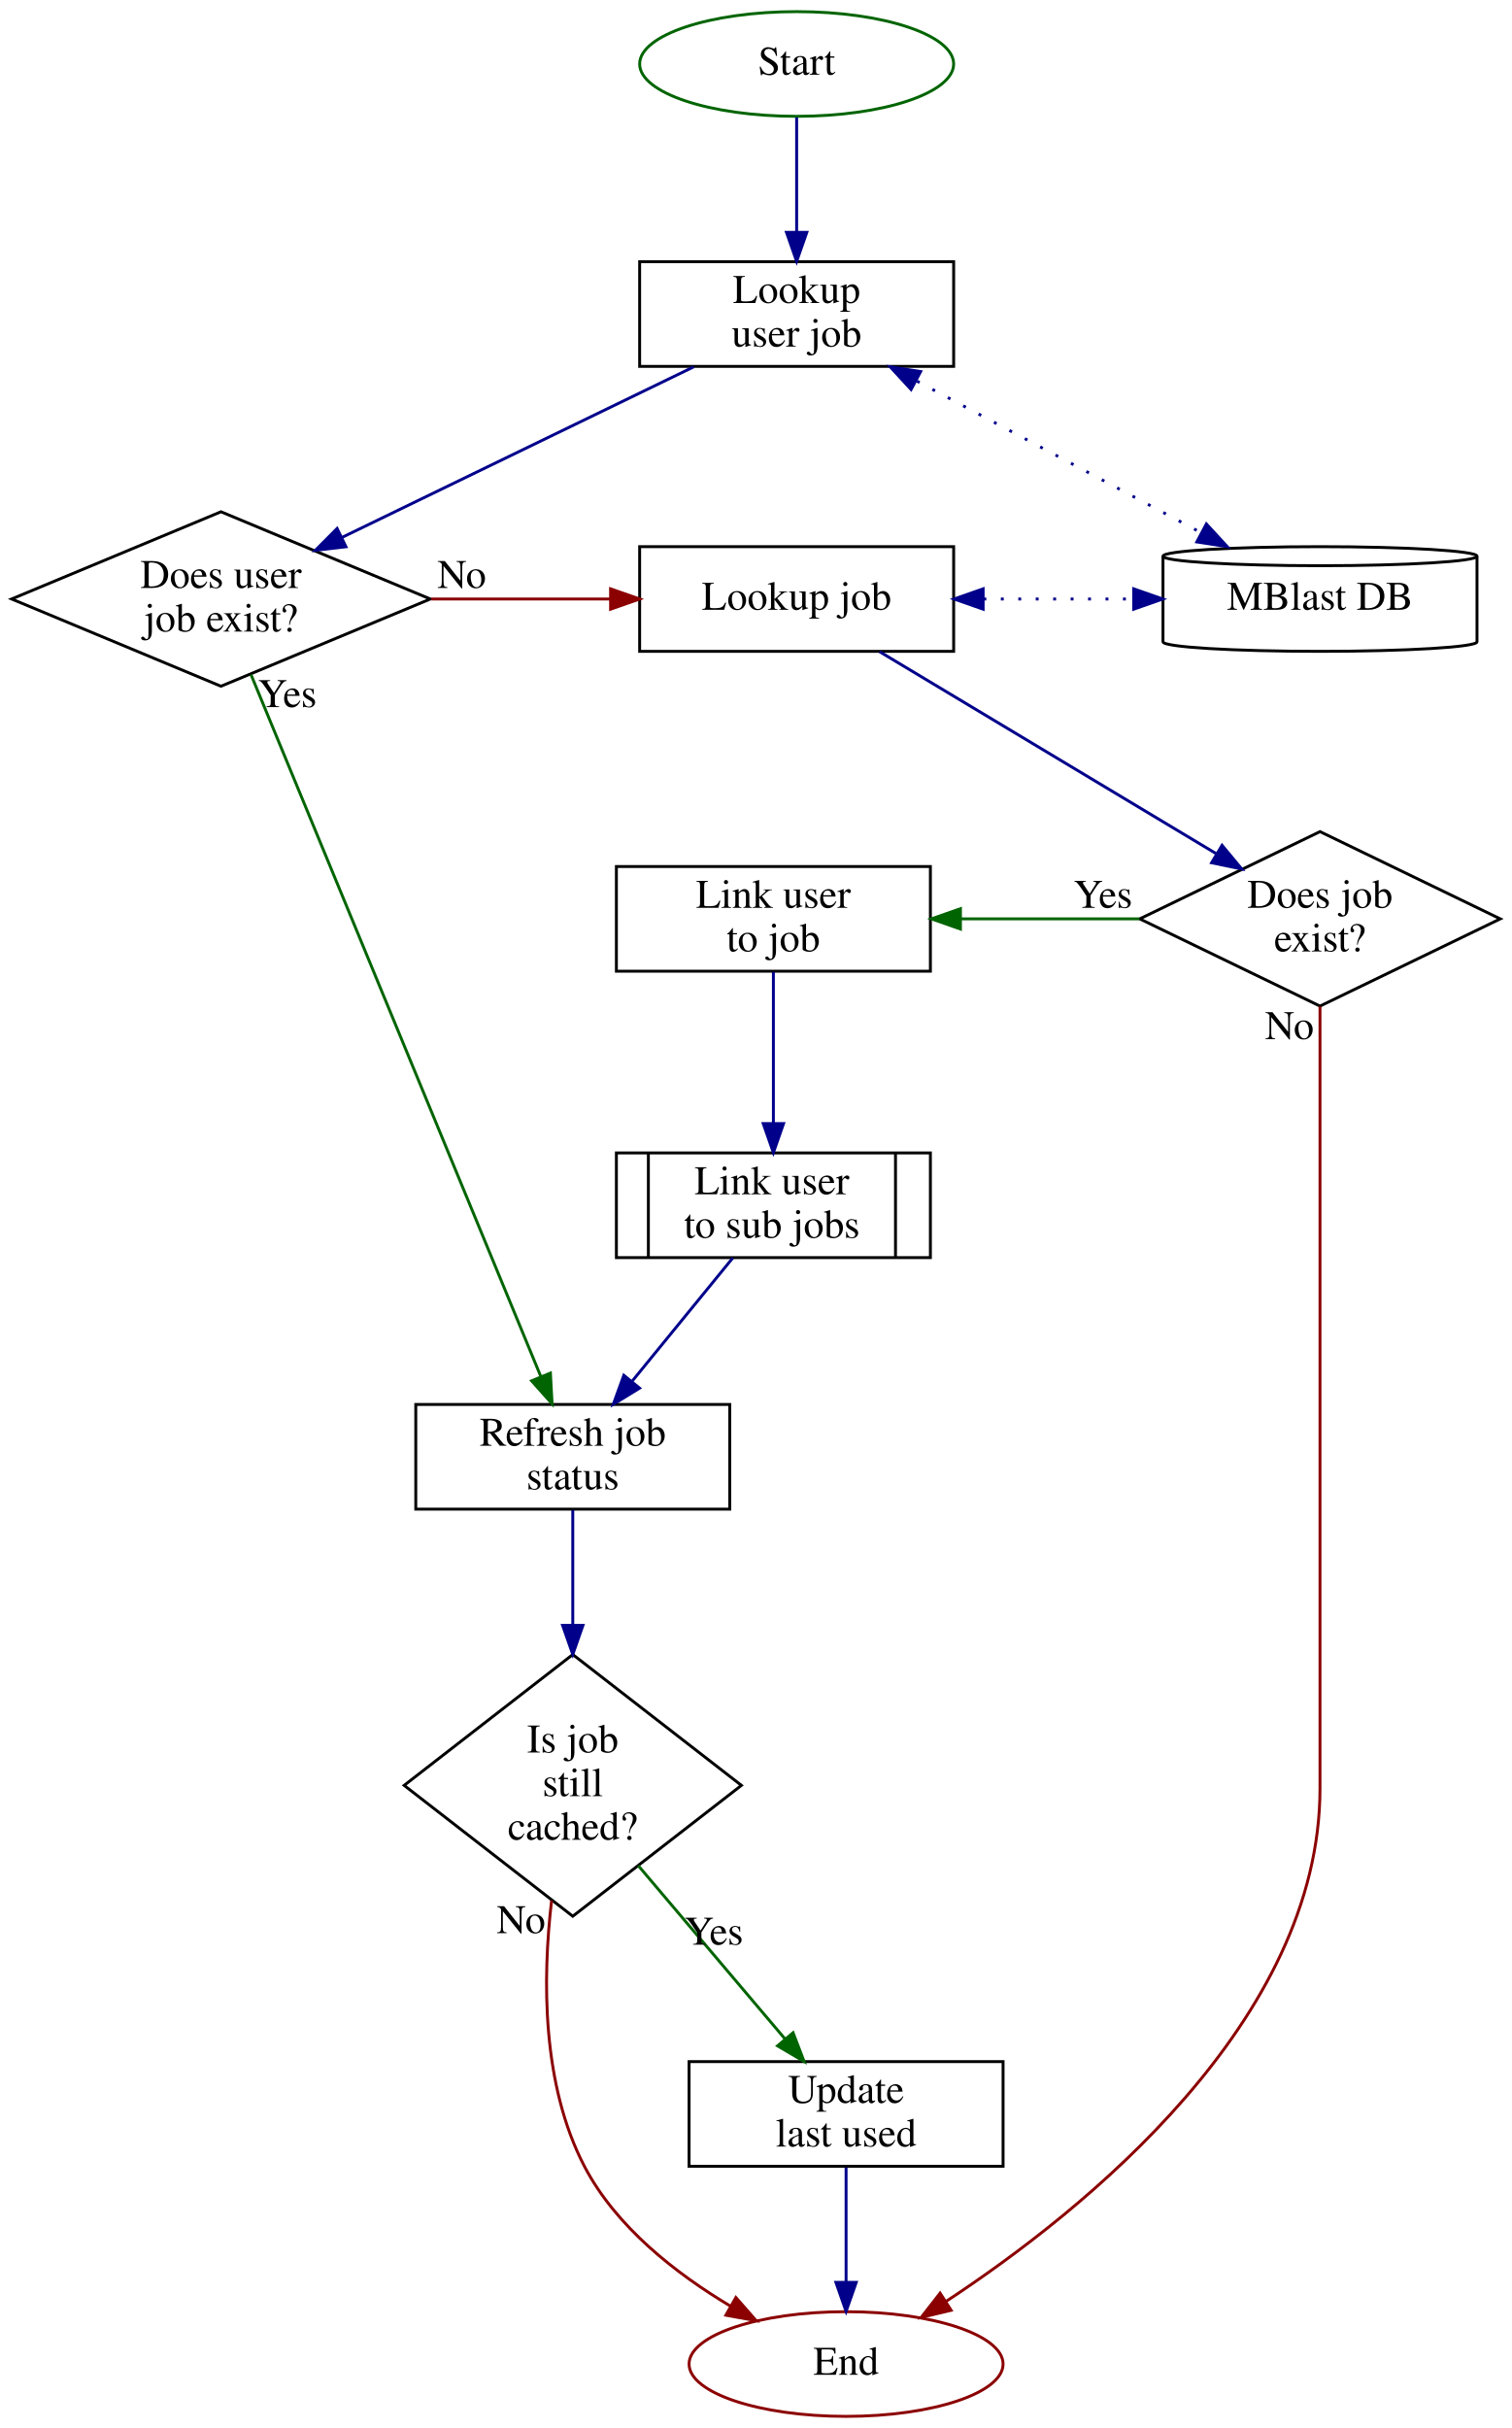
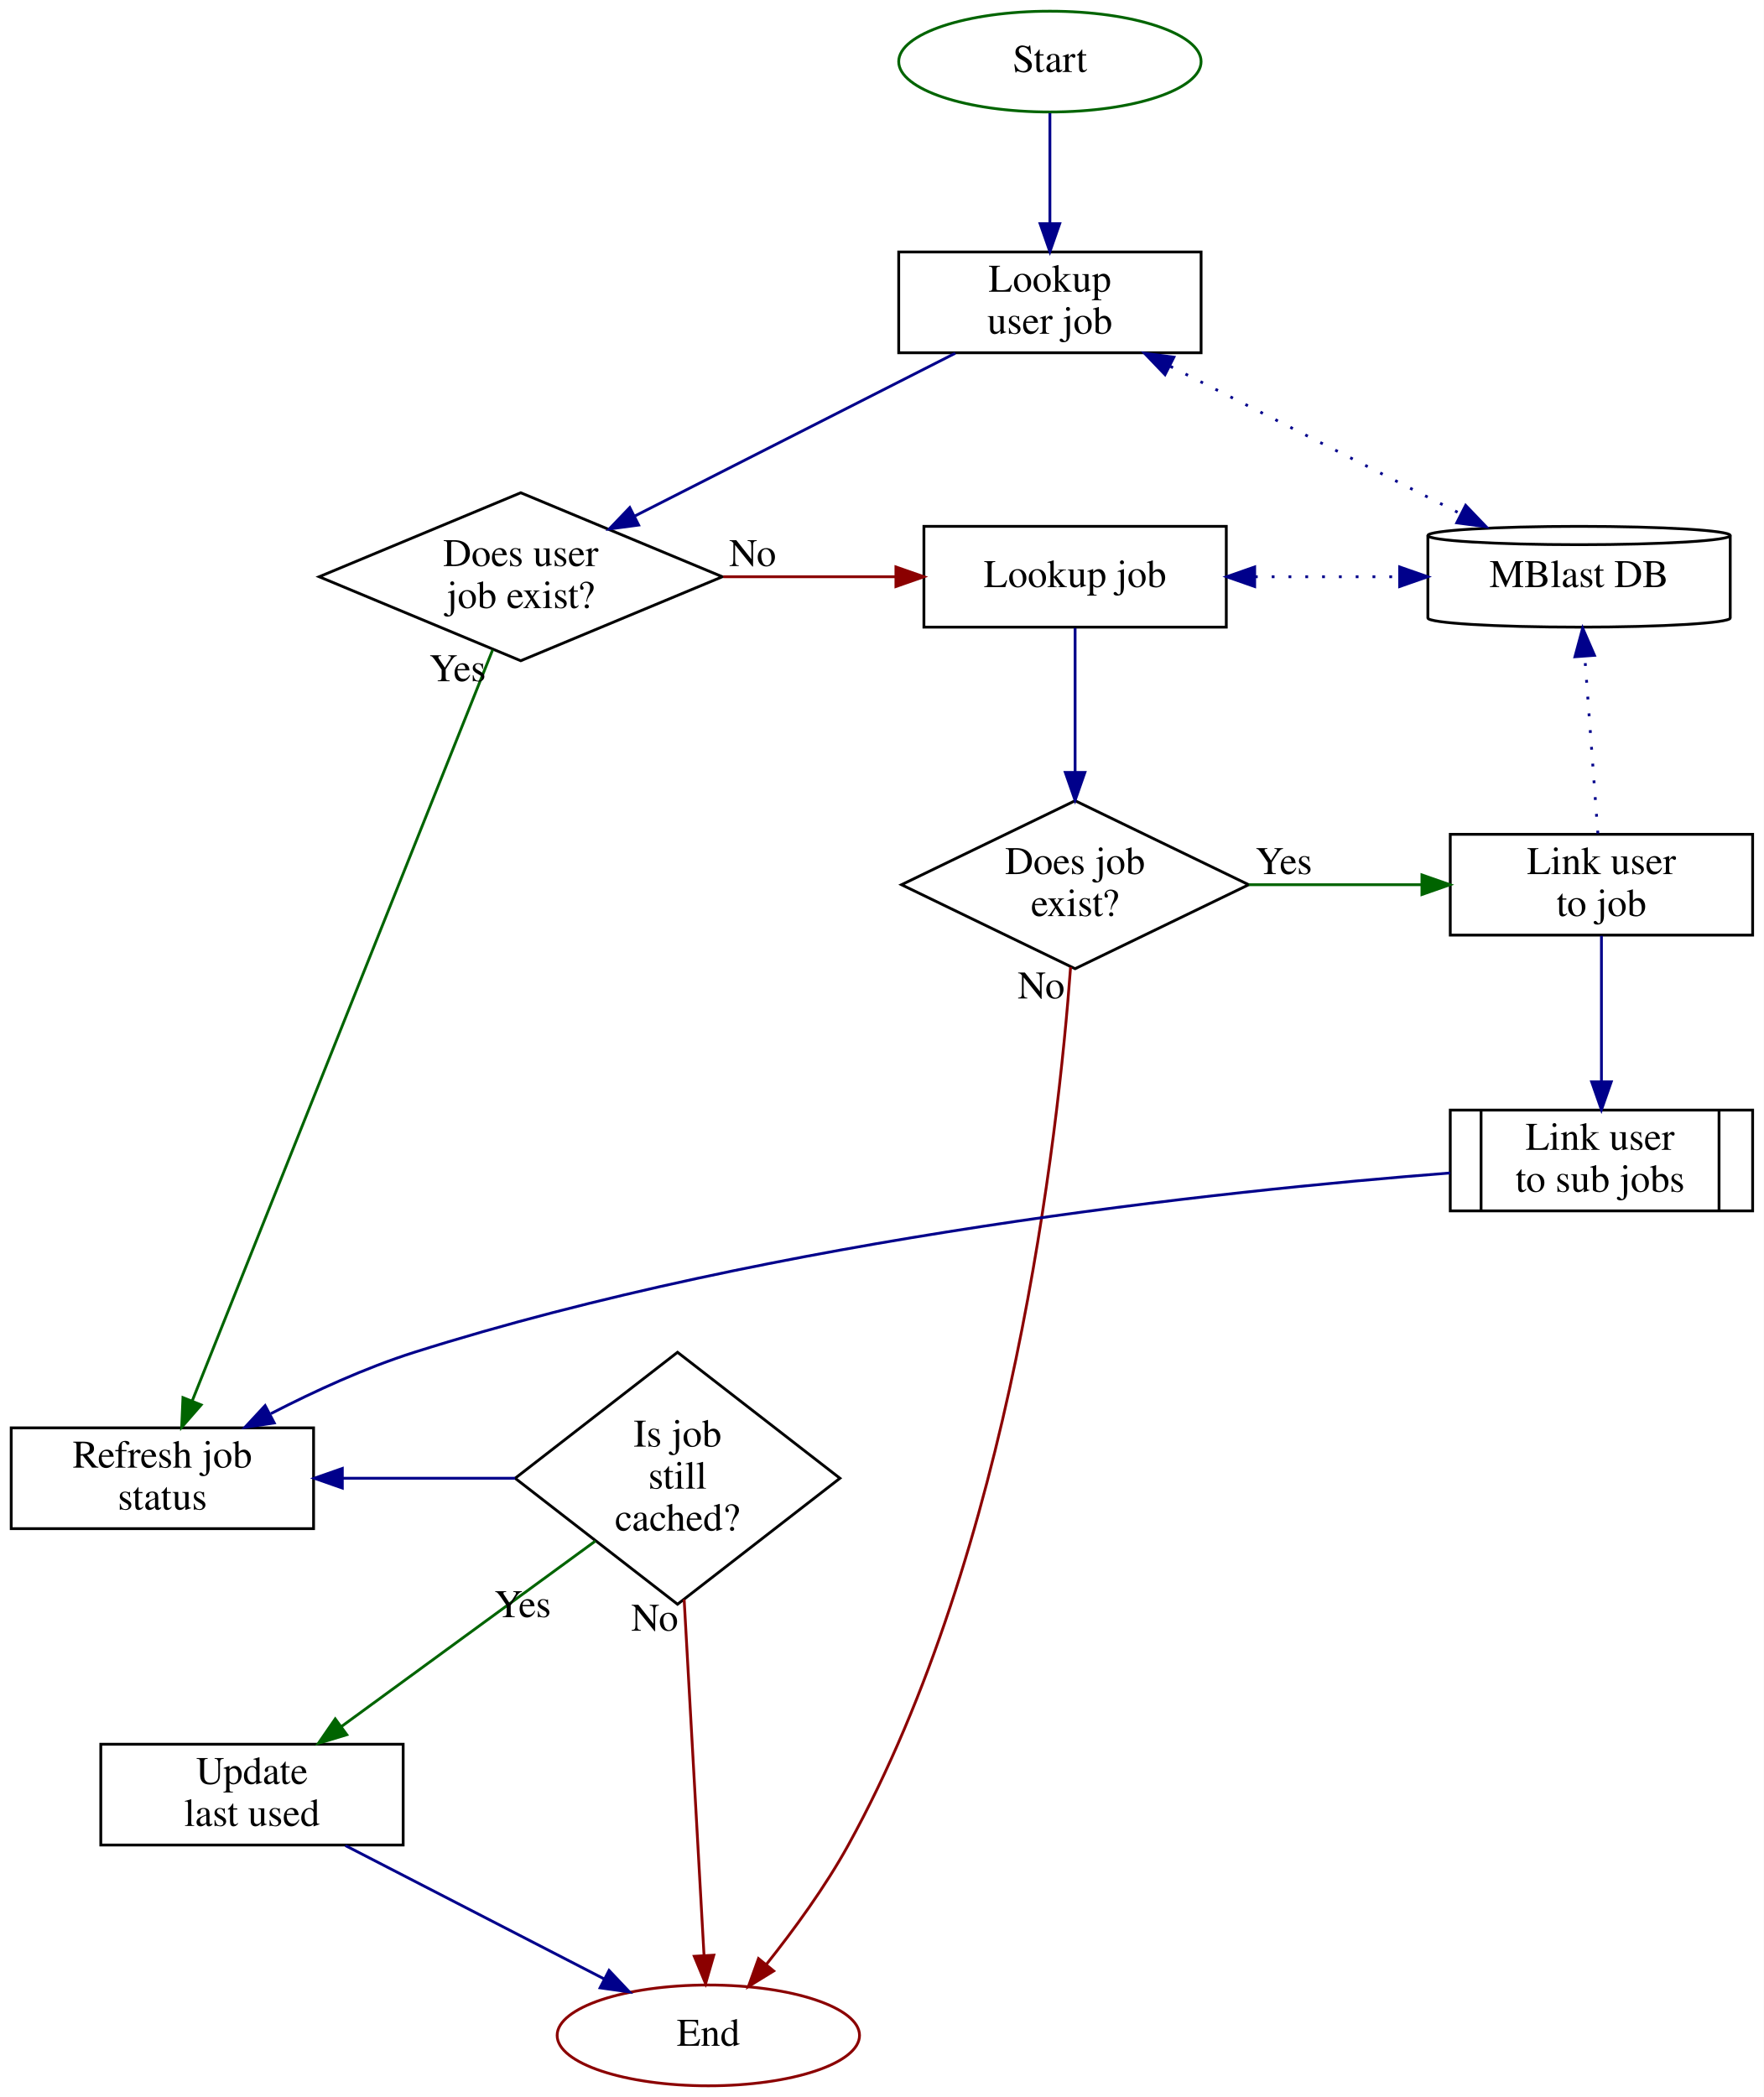
- <svg xmlns="http://www.w3.org/2000/svg" width="520pt" height="835pt" viewBox="0.00 0.00 520.00 835.00">
-   <g id="graph0" class="graph" transform="scale(1 1) rotate(0) translate(4 831)">
-     <polygon fill="white" stroke="transparent" points="-4,4 -4,-831 516,-831 516,4 -4,4" />
+ <svg xmlns="http://www.w3.org/2000/svg" width="630pt" height="749pt" viewBox="0.00 0.00 630.00 749.00">
+   <g id="graph0" class="graph" transform="scale(1 1) rotate(0) translate(4 745)">
+     <polygon fill="white" stroke="transparent" points="-4,4 -4,-745 626,-745 626,4 -4,4" />
    <g id="node1" class="node">
-       <ellipse fill="none" stroke="darkgreen" cx="270" cy="-809" rx="54" ry="18" />
-       <text text-anchor="middle" x="270" y="-805.3" font-family="Times,serif" font-size="14.00">Start</text>
+       <ellipse fill="none" stroke="darkgreen" cx="371" cy="-723" rx="54" ry="18" />
+       <text text-anchor="middle" x="371" y="-719.3" font-family="Times,serif" font-size="14.00">Start</text>
    </g>
    <g id="node2" class="node">
-       <polygon fill="none" stroke="black" points="324,-741 216,-741 216,-705 324,-705 324,-741" />
-       <text text-anchor="middle" x="270" y="-726.8" font-family="Times,serif" font-size="14.00">Lookup</text>
-       <text text-anchor="middle" x="270" y="-711.8" font-family="Times,serif" font-size="14.00">user job</text>
+       <polygon fill="none" stroke="black" points="425,-655 317,-655 317,-619 425,-619 425,-655" />
+       <text text-anchor="middle" x="371" y="-640.8" font-family="Times,serif" font-size="14.00">Lookup</text>
+       <text text-anchor="middle" x="371" y="-625.8" font-family="Times,serif" font-size="14.00">user job</text>
    </g>
    <g id="edge1" class="edge">
-       <path fill="none" stroke="darkblue" d="M270,-790.6C270,-779.26 270,-764.23 270,-751.32" />
-       <polygon fill="darkblue" stroke="darkblue" points="273.5,-751.1 270,-741.1 266.5,-751.1 273.5,-751.1" />
+       <path fill="none" stroke="darkblue" d="M371,-704.6C371,-693.26 371,-678.23 371,-665.32" />
+       <polygon fill="darkblue" stroke="darkblue" points="374.5,-665.1 371,-655.1 367.5,-665.1 374.5,-665.1" />
+     </g>
+     <g id="node4" class="node">
+       <path fill="none" stroke="black" d="M614,-553.73C614,-555.53 589.8,-557 560,-557 530.2,-557 506,-555.53 506,-553.73 506,-553.73 506,-524.27 506,-524.27 506,-522.47 530.2,-521 560,-521 589.8,-521 614,-522.47 614,-524.27 614,-524.27 614,-553.73 614,-553.73" />
+       <path fill="none" stroke="black" d="M614,-553.73C614,-551.92 589.8,-550.45 560,-550.45 530.2,-550.45 506,-551.92 506,-553.73" />
+       <text text-anchor="middle" x="560" y="-535.3" font-family="Times,serif" font-size="14.00">MBlast DB</text>
+     </g>
+     <g id="edge3" class="edge">
+       <path fill="none" stroke="darkblue" stroke-dasharray="1,5" d="M414.08,-614.12C445.1,-598.36 486.75,-577.21 517.61,-561.53" />
+       <polygon fill="darkblue" stroke="darkblue" points="412.12,-611.19 404.79,-618.84 415.29,-617.43 412.12,-611.19" />
+       <polygon fill="darkblue" stroke="darkblue" points="519.49,-564.5 526.82,-556.85 516.32,-558.26 519.49,-564.5" />
+     </g>
+     <g id="node5" class="node">
+       <polygon fill="none" stroke="black" points="182,-569 110,-539 182,-509 254,-539 182,-569" />
+       <text text-anchor="middle" x="182" y="-542.8" font-family="Times,serif" font-size="14.00">Does user</text>
+       <text text-anchor="middle" x="182" y="-527.8" font-family="Times,serif" font-size="14.00">job exist?</text>
+     </g>
+     <g id="edge2" class="edge">
+       <path fill="none" stroke="darkblue" d="M337.21,-618.84C305.18,-602.57 257.02,-578.11 222.85,-560.75" />
+       <polygon fill="darkblue" stroke="darkblue" points="224.11,-557.46 213.61,-556.06 220.94,-563.71 224.11,-557.46" />
    </g>
    <g id="node3" class="node">
-       <polygon fill="none" stroke="black" points="324,-643 216,-643 216,-607 324,-607 324,-643" />
-       <text text-anchor="middle" x="270" y="-621.3" font-family="Times,serif" font-size="14.00">Lookup job</text>
-     </g>
-     <g id="node4" class="node">
-       <path fill="none" stroke="black" d="M504,-639.73C504,-641.53 479.8,-643 450,-643 420.2,-643 396,-641.53 396,-639.73 396,-639.73 396,-610.27 396,-610.27 396,-608.47 420.2,-607 450,-607 479.8,-607 504,-608.47 504,-610.27 504,-610.27 504,-639.73 504,-639.73" />
-       <path fill="none" stroke="black" d="M504,-639.73C504,-637.92 479.8,-636.45 450,-636.45 420.2,-636.45 396,-637.92 396,-639.73" />
-       <text text-anchor="middle" x="450" y="-621.3" font-family="Times,serif" font-size="14.00">MBlast DB</text>
-     </g>
-     <g id="edge3" class="edge">
-       <path fill="none" stroke="darkblue" stroke-dasharray="1,5" d="M311.41,-699.91C340.7,-684.29 379.79,-663.44 408.99,-647.87" />
-       <polygon fill="darkblue" stroke="darkblue" points="309.36,-697.04 302.18,-704.84 312.65,-703.22 309.36,-697.04" />
-       <polygon fill="darkblue" stroke="darkblue" points="410.92,-650.81 418.1,-643.01 407.63,-644.63 410.92,-650.81" />
-     </g>
-     <g id="node5" class="node">
-       <polygon fill="none" stroke="black" points="72,-655 0,-625 72,-595 144,-625 72,-655" />
-       <text text-anchor="middle" x="72" y="-628.8" font-family="Times,serif" font-size="14.00">Does user</text>
-       <text text-anchor="middle" x="72" y="-613.8" font-family="Times,serif" font-size="14.00">job exist?</text>
-     </g>
-     <g id="edge2" class="edge">
-       <path fill="none" stroke="darkblue" d="M234.6,-704.84C200.7,-688.4 149.55,-663.6 113.69,-646.21" />
-       <polygon fill="darkblue" stroke="darkblue" points="114.99,-642.96 104.47,-641.74 111.94,-649.25 114.99,-642.96" />
+       <polygon fill="none" stroke="black" points="434,-557 326,-557 326,-521 434,-521 434,-557" />
+       <text text-anchor="middle" x="380" y="-535.3" font-family="Times,serif" font-size="14.00">Lookup job</text>
    </g>
    <g id="edge6" class="edge">
-       <path fill="none" stroke="darkblue" stroke-dasharray="1,5" d="M334.23,-625C351.42,-625 368.61,-625 385.8,-625" />
-       <polygon fill="darkblue" stroke="darkblue" points="334.14,-621.5 324.14,-625 334.14,-628.5 334.14,-621.5" />
-       <polygon fill="darkblue" stroke="darkblue" points="385.92,-628.5 395.92,-625 385.92,-621.5 385.92,-628.5" />
+       <path fill="none" stroke="darkblue" stroke-dasharray="1,5" d="M444.23,-539C461.42,-539 478.61,-539 495.8,-539" />
+       <polygon fill="darkblue" stroke="darkblue" points="444.14,-535.5 434.14,-539 444.14,-542.5 444.14,-535.5" />
+       <polygon fill="darkblue" stroke="darkblue" points="495.92,-542.5 505.92,-539 495.92,-535.5 495.92,-542.5" />
    </g>
    <g id="node6" class="node">
-       <polygon fill="none" stroke="black" points="450,-545 388,-515 450,-485 512,-515 450,-545" />
-       <text text-anchor="middle" x="450" y="-518.8" font-family="Times,serif" font-size="14.00">Does job</text>
-       <text text-anchor="middle" x="450" y="-503.8" font-family="Times,serif" font-size="14.00">exist?</text>
+       <polygon fill="none" stroke="black" points="380,-459 318,-429 380,-399 442,-429 380,-459" />
+       <text text-anchor="middle" x="380" y="-432.8" font-family="Times,serif" font-size="14.00">Does job</text>
+       <text text-anchor="middle" x="380" y="-417.8" font-family="Times,serif" font-size="14.00">exist?</text>
    </g>
    <g id="edge7" class="edge">
-       <path fill="none" stroke="darkblue" d="M298.52,-606.89C329.92,-588.05 380.43,-557.74 414.4,-537.36" />
-       <polygon fill="darkblue" stroke="darkblue" points="416.31,-540.3 423.08,-532.15 412.71,-534.29 416.31,-540.3" />
+       <path fill="none" stroke="darkblue" d="M380,-520.65C380,-506.79 380,-486.84 380,-469.18" />
+       <polygon fill="darkblue" stroke="darkblue" points="383.5,-469.11 380,-459.11 376.5,-469.11 383.5,-469.11" />
+     </g>
+     <g id="edge5" class="edge">
+       <path fill="none" stroke="darkred" d="M254.32,-539C274.85,-539 295.38,-539 315.92,-539" />
+       <polygon fill="darkred" stroke="darkred" points="316,-542.5 326,-539 316,-535.5 316,-542.5" />
+       <text text-anchor="middle" x="264.82" y="-542.8" font-family="Times,serif" font-size="14.00">No</text>
+     </g>
+     <g id="node7" class="node">
+       <polygon fill="none" stroke="black" points="108,-235 0,-235 0,-199 108,-199 108,-235" />
+       <text text-anchor="middle" x="54" y="-220.8" font-family="Times,serif" font-size="14.00">Refresh job</text>
+       <text text-anchor="middle" x="54" y="-205.8" font-family="Times,serif" font-size="14.00">status</text>
+     </g>
+     <g id="edge4" class="edge">
+       <path fill="none" stroke="darkgreen" d="M171.96,-512.89C148.23,-453.57 88.89,-305.22 64.61,-244.52" />
+       <polygon fill="darkgreen" stroke="darkgreen" points="67.85,-243.21 60.89,-235.23 61.35,-245.81 67.85,-243.21" />
+       <text text-anchor="middle" x="159.46" y="-501.69" font-family="Times,serif" font-size="14.00">Yes</text>
    </g>
    <g id="node8" class="node">
-       <polygon fill="none" stroke="black" points="316,-533 208,-533 208,-497 316,-497 316,-533" />
-       <text text-anchor="middle" x="262" y="-518.8" font-family="Times,serif" font-size="14.00">Link user</text>
-       <text text-anchor="middle" x="262" y="-503.8" font-family="Times,serif" font-size="14.00">to job</text>
+       <polygon fill="none" stroke="black" points="622,-447 514,-447 514,-411 622,-411 622,-447" />
+       <text text-anchor="middle" x="568" y="-432.8" font-family="Times,serif" font-size="14.00">Link user</text>
+       <text text-anchor="middle" x="568" y="-417.8" font-family="Times,serif" font-size="14.00">to job</text>
    </g>
-     <g id="edge5" class="edge">
-       <path fill="none" stroke="darkred" d="M144.32,-625C164.85,-625 185.38,-625 205.92,-625" />
-       <polygon fill="darkred" stroke="darkred" points="206,-628.5 216,-625 206,-621.5 206,-628.5" />
-       <text text-anchor="middle" x="154.82" y="-628.8" font-family="Times,serif" font-size="14.00">No</text>
+     <g id="edge8" class="edge">
+       <path fill="none" stroke="darkgreen" d="M442.05,-429C462.63,-429 483.21,-429 503.78,-429" />
+       <polygon fill="darkgreen" stroke="darkgreen" points="503.88,-432.5 513.88,-429 503.88,-425.5 503.88,-432.5" />
+       <text text-anchor="middle" x="454.55" y="-432.8" font-family="Times,serif" font-size="14.00">Yes</text>
    </g>
-     <g id="node7" class="node">
-       <polygon fill="none" stroke="black" points="247,-348 139,-348 139,-312 247,-312 247,-348" />
-       <text text-anchor="middle" x="193" y="-333.8" font-family="Times,serif" font-size="14.00">Refresh job</text>
-       <text text-anchor="middle" x="193" y="-318.8" font-family="Times,serif" font-size="14.00">status</text>
+     <g id="node12" class="node">
+       <ellipse fill="none" stroke="darkred" cx="249" cy="-18" rx="54" ry="18" />
+       <text text-anchor="middle" x="249" y="-14.3" font-family="Times,serif" font-size="14.00">End</text>
    </g>
-     <g id="edge4" class="edge">
-       <path fill="none" stroke="darkgreen" d="M82.32,-599.02C104.96,-544.19 158.84,-413.72 182.05,-357.51" />
-       <polygon fill="darkgreen" stroke="darkgreen" points="185.31,-358.8 185.89,-348.22 178.84,-356.13 185.31,-358.8" />
-       <text text-anchor="middle" x="94.82" y="-587.82" font-family="Times,serif" font-size="14.00">Yes</text>
+     <g id="edge9" class="edge">
+       <path fill="none" stroke="darkred" d="M378.39,-399.58C373.88,-338.53 357.32,-191.81 299,-86 290.75,-71.02 279.5,-55.64 269.76,-43.4" />
+       <polygon fill="darkred" stroke="darkred" points="272.34,-41.02 263.32,-35.47 266.91,-45.44 272.34,-41.02" />
+       <text text-anchor="middle" x="367.89" y="-388.38" font-family="Times,serif" font-size="14.00">No</text>
+     </g>
+     <g id="node11" class="node">
+       <polygon fill="none" stroke="black" points="140,-122 32,-122 32,-86 140,-86 140,-122" />
+       <text text-anchor="middle" x="86" y="-107.8" font-family="Times,serif" font-size="14.00">Update</text>
+       <text text-anchor="middle" x="86" y="-92.8" font-family="Times,serif" font-size="14.00">last used</text>
+     </g>
+     <g id="edge11" class="edge">
+       <path fill="none" stroke="darkblue" stroke-dasharray="1,5" d="M566.72,-447.31C565.45,-464.38 563.5,-490.72 562.03,-510.63" />
+       <polygon fill="darkblue" stroke="darkblue" points="558.53,-510.42 561.29,-520.65 565.51,-510.93 558.53,-510.42" />
    </g>
    <g id="node9" class="node">
-       <polygon fill="none" stroke="black" points="208,-398.5 208,-434.5 316,-434.5 316,-398.5 208,-398.5" />
-       <text text-anchor="middle" x="213.5" y="-412.8" font-family="Times,serif" font-size="14.00"> </text>
-       <polyline fill="none" stroke="black" points="219,-398.5 219,-434.5 " />
-       <text text-anchor="middle" x="261.5" y="-420.3" font-family="Times,serif" font-size="14.00">Link user</text>
-       <text text-anchor="middle" x="261.5" y="-405.3" font-family="Times,serif" font-size="14.00">to sub jobs</text>
-       <polyline fill="none" stroke="black" points="304,-398.5 304,-434.5 " />
-       <text text-anchor="middle" x="310" y="-412.8" font-family="Times,serif" font-size="14.00"> </text>
+       <polygon fill="none" stroke="black" points="514,-312.5 514,-348.5 622,-348.5 622,-312.5 514,-312.5" />
+       <text text-anchor="middle" x="519.5" y="-326.8" font-family="Times,serif" font-size="14.00"> </text>
+       <polyline fill="none" stroke="black" points="525,-312.5 525,-348.5 " />
+       <text text-anchor="middle" x="567.5" y="-334.3" font-family="Times,serif" font-size="14.00">Link user</text>
+       <text text-anchor="middle" x="567.5" y="-319.3" font-family="Times,serif" font-size="14.00">to sub jobs</text>
+       <polyline fill="none" stroke="black" points="610,-312.5 610,-348.5 " />
+       <text text-anchor="middle" x="616" y="-326.8" font-family="Times,serif" font-size="14.00"> </text>
    </g>
-     <g id="node12" class="node">
-       <ellipse fill="none" stroke="darkred" cx="287" cy="-18" rx="54" ry="18" />
-       <text text-anchor="middle" x="287" y="-14.3" font-family="Times,serif" font-size="14.00">End</text>
+     <g id="edge10" class="edge">
+       <path fill="none" stroke="darkblue" d="M568,-410.75C568,-396.34 568,-375.53 568,-358.86" />
+       <polygon fill="darkblue" stroke="darkblue" points="571.5,-358.6 568,-348.6 564.5,-358.6 571.5,-358.6" />
    </g>
-     <g id="edge9" class="edge">
-       <path fill="none" stroke="darkred" d="M450,-484.84C450,-448.73 450,-385.33 450,-331 450,-331 450,-331 450,-216 450,-135.97 369.17,-70.96 321.35,-39.51" />
-       <polygon fill="darkred" stroke="darkred" points="323.13,-36.49 312.83,-34.03 319.34,-42.38 323.13,-36.49" />
-       <text text-anchor="middle" x="439.5" y="-473.64" font-family="Times,serif" font-size="14.00">No</text>
+     <g id="edge12" class="edge">
+       <path fill="none" stroke="darkblue" d="M513.95,-326.04C432.2,-319.67 272.99,-302.79 144,-262 126.56,-256.48 108.26,-248.07 92.75,-240.08" />
+       <polygon fill="darkblue" stroke="darkblue" points="93.96,-236.76 83.48,-235.18 90.69,-242.95 93.96,-236.76" />
    </g>
    <g id="node10" class="node">
-       <polygon fill="none" stroke="black" points="193,-262 135,-217 193,-172 251,-217 193,-262" />
-       <text text-anchor="middle" x="193" y="-228.3" font-family="Times,serif" font-size="14.00">Is job</text>
-       <text text-anchor="middle" x="193" y="-213.3" font-family="Times,serif" font-size="14.00">still</text>
-       <text text-anchor="middle" x="193" y="-198.3" font-family="Times,serif" font-size="14.00">cached?</text>
-     </g>
-     <g id="edge12" class="edge">
-       <path fill="none" stroke="darkblue" d="M193,-311.66C193,-300.96 193,-286.6 193,-272.34" />
-       <polygon fill="darkblue" stroke="darkblue" points="196.5,-272.03 193,-262.03 189.5,-272.03 196.5,-272.03" />
-     </g>
-     <g id="edge8" class="edge">
-       <path fill="none" stroke="darkgreen" d="M326.4,-515C346.89,-515 367.38,-515 387.87,-515" />
-       <polygon fill="darkgreen" stroke="darkgreen" points="326.34,-511.5 316.34,-515 326.34,-518.5 326.34,-511.5" />
-       <text text-anchor="middle" x="375.37" y="-518.8" font-family="Times,serif" font-size="14.00">Yes</text>
-     </g>
-     <g id="edge10" class="edge">
-       <path fill="none" stroke="darkblue" d="M262,-496.75C262,-482.34 262,-461.53 262,-444.86" />
-       <polygon fill="darkblue" stroke="darkblue" points="265.5,-444.6 262,-434.6 258.5,-444.6 265.5,-444.6" />
-     </g>
-     <g id="edge11" class="edge">
-       <path fill="none" stroke="darkblue" d="M248.04,-398.4C238.12,-386.26 224.65,-369.76 213.52,-356.13" />
-       <polygon fill="darkblue" stroke="darkblue" points="215.98,-353.61 206.94,-348.07 210.56,-358.03 215.98,-353.61" />
-     </g>
-     <g id="node11" class="node">
-       <polygon fill="none" stroke="black" points="341,-122 233,-122 233,-86 341,-86 341,-122" />
-       <text text-anchor="middle" x="287" y="-107.8" font-family="Times,serif" font-size="14.00">Update</text>
-       <text text-anchor="middle" x="287" y="-92.8" font-family="Times,serif" font-size="14.00">last used</text>
+       <polygon fill="none" stroke="black" points="238,-262 180,-217 238,-172 296,-217 238,-262" />
+       <text text-anchor="middle" x="238" y="-228.3" font-family="Times,serif" font-size="14.00">Is job</text>
+       <text text-anchor="middle" x="238" y="-213.3" font-family="Times,serif" font-size="14.00">still</text>
+       <text text-anchor="middle" x="238" y="-198.3" font-family="Times,serif" font-size="14.00">cached?</text>
    </g>
    <g id="edge13" class="edge">
-       <path fill="none" stroke="darkgreen" d="M215.52,-189.41C230.87,-171.28 251.06,-147.44 266.07,-129.72" />
-       <polygon fill="darkgreen" stroke="darkgreen" points="268.77,-131.94 272.56,-122.05 263.43,-127.42 268.77,-131.94" />
-       <text text-anchor="middle" x="241.52" y="-162.21" font-family="Times,serif" font-size="14.00">      Yes</text>
+       <path fill="none" stroke="darkblue" d="M179.97,-217C159.43,-217 138.89,-217 118.35,-217" />
+       <polygon fill="darkblue" stroke="darkblue" points="118.27,-213.5 108.27,-217 118.27,-220.5 118.27,-213.5" />
    </g>
    <g id="edge14" class="edge">
-       <path fill="none" stroke="darkred" d="M185.71,-177.38C182.55,-150.28 182.38,-114.03 197,-86 207.89,-65.13 228.56,-49.03 247.34,-37.85" />
-       <polygon fill="darkred" stroke="darkred" points="249.1,-40.88 256.08,-32.91 245.65,-34.78 249.1,-40.88" />
-       <text text-anchor="middle" x="175.21" y="-166.18" font-family="Times,serif" font-size="14.00">No</text>
+       <path fill="none" stroke="darkgreen" d="M208.69,-194.6C182.69,-175.61 144.79,-147.93 118.01,-128.37" />
+       <polygon fill="darkgreen" stroke="darkgreen" points="119.87,-125.4 109.73,-122.33 115.74,-131.05 119.87,-125.4" />
+       <text text-anchor="middle" x="182.69" y="-167.4" font-family="Times,serif" font-size="14.00">      Yes</text>
    </g>
    <g id="edge15" class="edge">
-       <path fill="none" stroke="darkblue" d="M287,-85.6C287,-74.26 287,-59.23 287,-46.32" />
-       <polygon fill="darkblue" stroke="darkblue" points="290.5,-46.1 287,-36.1 283.5,-46.1 290.5,-46.1" />
+       <path fill="none" stroke="darkred" d="M240.36,-173.74C242.5,-135.34 245.6,-79.8 247.45,-46.76" />
+       <polygon fill="darkred" stroke="darkred" points="250.96,-46.65 248.02,-36.47 243.97,-46.26 250.96,-46.65" />
+       <text text-anchor="middle" x="229.86" y="-162.54" font-family="Times,serif" font-size="14.00">No</text>
+     </g>
+     <g id="edge16" class="edge">
+       <path fill="none" stroke="darkblue" d="M119.38,-85.8C146.24,-71.96 183.97,-52.51 211.8,-38.17" />
+       <polygon fill="darkblue" stroke="darkblue" points="213.54,-41.21 220.82,-33.52 210.33,-34.99 213.54,-41.21" />
    </g>
  </g>
</svg>
